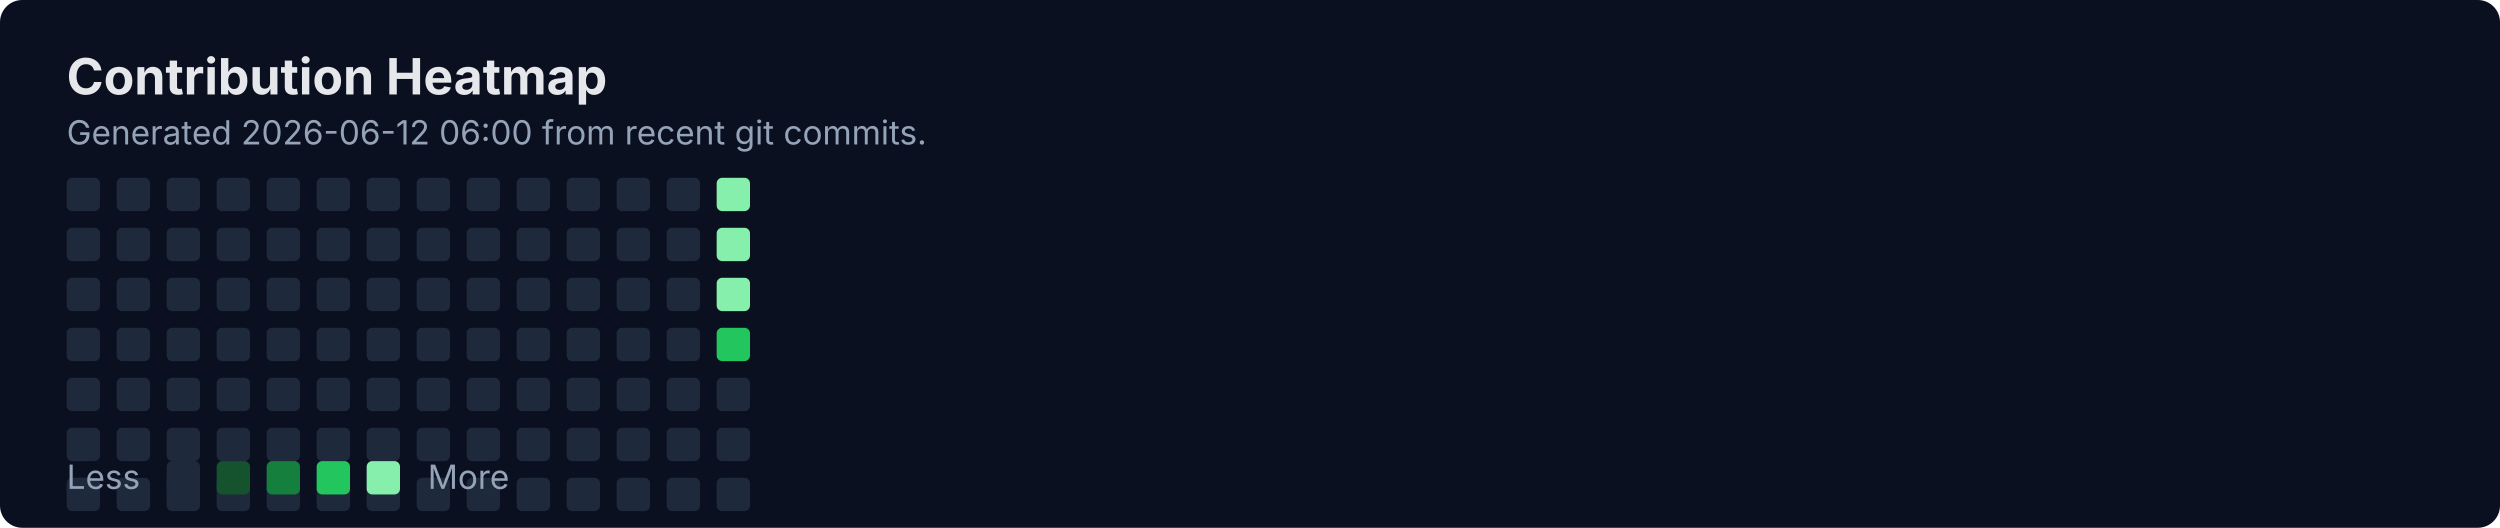
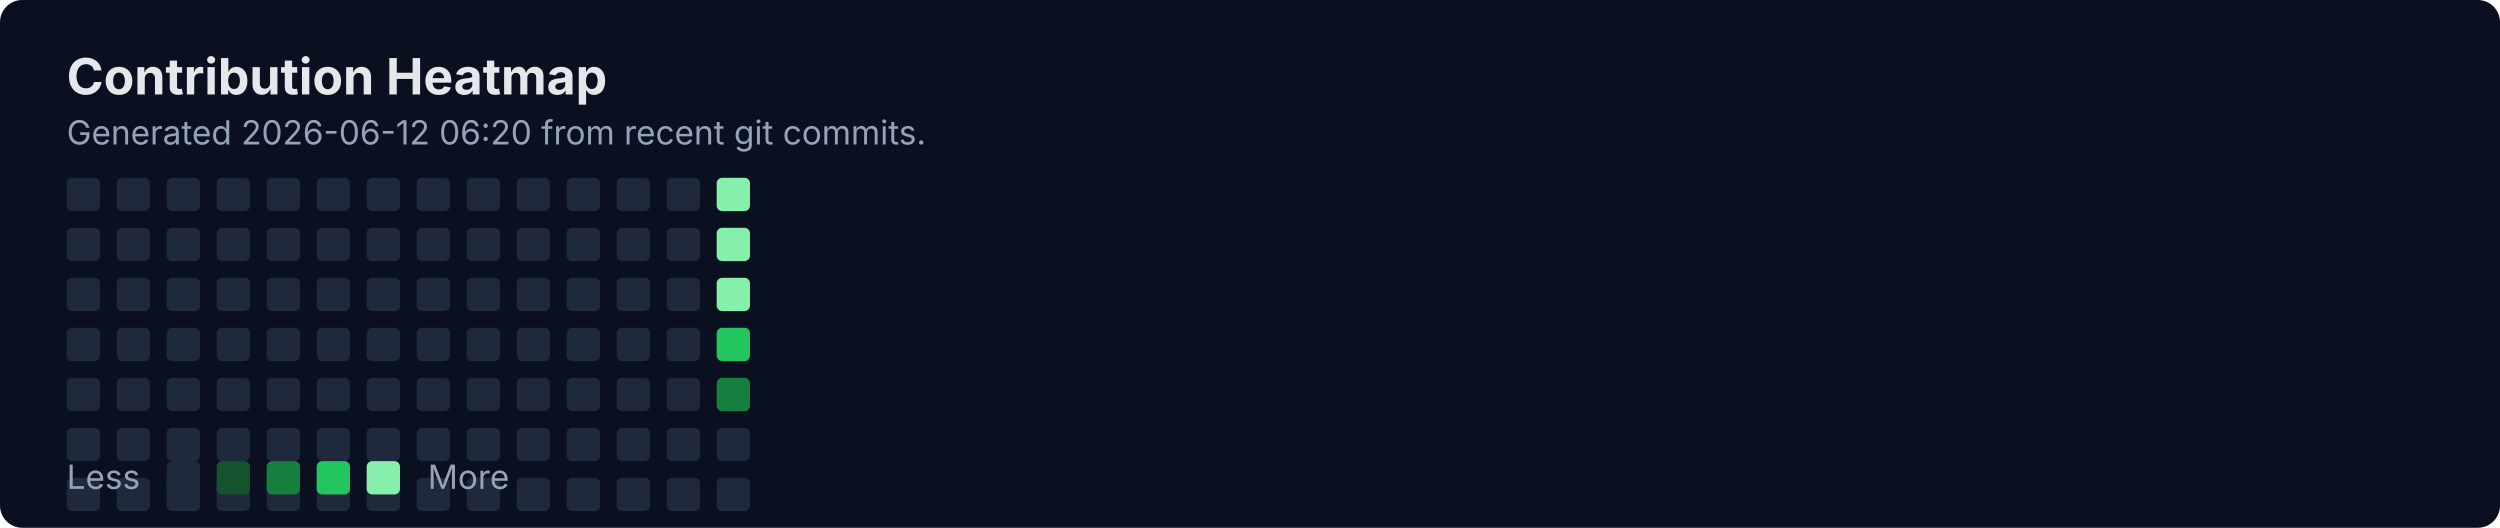
<svg xmlns="http://www.w3.org/2000/svg" width="900" height="190" viewBox="0 0 900 190" fill="none" role="img" aria-labelledby="title">
  <rect width="900" height="190" rx="8" fill="#0B1020" />
  <text x="24" y="34" fill="#E5E7EB" font-family="Inter, Segoe UI, Arial" font-size="18" font-weight="700">Contribution Heatmap</text>
-   <text x="24" y="52" fill="#94A3B8" font-family="Inter, Segoe UI, Arial" font-size="12">Generated 2026-06-12 06:00 from recent git commits.</text>
+   <text x="24" y="52" fill="#94A3B8" font-family="Inter, Segoe UI, Arial" font-size="12">Generated 2026-06-12 06:20 from recent git commits.</text>
  <rect x="24" y="154" width="12" height="12" rx="2" fill="#1E293B" />
  <rect x="24" y="172" width="12" height="12" rx="2" fill="#1E293B" />
  <rect x="24" y="64" width="12" height="12" rx="2" fill="#1E293B" />
  <rect x="24" y="82" width="12" height="12" rx="2" fill="#1E293B" />
  <rect x="24" y="100" width="12" height="12" rx="2" fill="#1E293B" />
  <rect x="24" y="118" width="12" height="12" rx="2" fill="#1E293B" />
  <rect x="24" y="136" width="12" height="12" rx="2" fill="#1E293B" />
  <rect x="42" y="154" width="12" height="12" rx="2" fill="#1E293B" />
  <rect x="42" y="172" width="12" height="12" rx="2" fill="#1E293B" />
  <rect x="42" y="64" width="12" height="12" rx="2" fill="#1E293B" />
  <rect x="42" y="82" width="12" height="12" rx="2" fill="#1E293B" />
  <rect x="42" y="100" width="12" height="12" rx="2" fill="#1E293B" />
  <rect x="42" y="118" width="12" height="12" rx="2" fill="#1E293B" />
  <rect x="42" y="136" width="12" height="12" rx="2" fill="#1E293B" />
  <rect x="60" y="154" width="12" height="12" rx="2" fill="#1E293B" />
  <rect x="60" y="172" width="12" height="12" rx="2" fill="#1E293B" />
  <rect x="60" y="64" width="12" height="12" rx="2" fill="#1E293B" />
  <rect x="60" y="82" width="12" height="12" rx="2" fill="#1E293B" />
  <rect x="60" y="100" width="12" height="12" rx="2" fill="#1E293B" />
  <rect x="60" y="118" width="12" height="12" rx="2" fill="#1E293B" />
  <rect x="60" y="136" width="12" height="12" rx="2" fill="#1E293B" />
  <rect x="78" y="154" width="12" height="12" rx="2" fill="#1E293B" />
  <rect x="78" y="172" width="12" height="12" rx="2" fill="#1E293B" />
  <rect x="78" y="64" width="12" height="12" rx="2" fill="#1E293B" />
  <rect x="78" y="82" width="12" height="12" rx="2" fill="#1E293B" />
  <rect x="78" y="100" width="12" height="12" rx="2" fill="#1E293B" />
  <rect x="78" y="118" width="12" height="12" rx="2" fill="#1E293B" />
  <rect x="78" y="136" width="12" height="12" rx="2" fill="#1E293B" />
  <rect x="96" y="154" width="12" height="12" rx="2" fill="#1E293B" />
  <rect x="96" y="172" width="12" height="12" rx="2" fill="#1E293B" />
  <rect x="96" y="64" width="12" height="12" rx="2" fill="#1E293B" />
  <rect x="96" y="82" width="12" height="12" rx="2" fill="#1E293B" />
  <rect x="96" y="100" width="12" height="12" rx="2" fill="#1E293B" />
  <rect x="96" y="118" width="12" height="12" rx="2" fill="#1E293B" />
  <rect x="96" y="136" width="12" height="12" rx="2" fill="#1E293B" />
  <rect x="114" y="154" width="12" height="12" rx="2" fill="#1E293B" />
  <rect x="114" y="172" width="12" height="12" rx="2" fill="#1E293B" />
  <rect x="114" y="64" width="12" height="12" rx="2" fill="#1E293B" />
  <rect x="114" y="82" width="12" height="12" rx="2" fill="#1E293B" />
  <rect x="114" y="100" width="12" height="12" rx="2" fill="#1E293B" />
  <rect x="114" y="118" width="12" height="12" rx="2" fill="#1E293B" />
  <rect x="114" y="136" width="12" height="12" rx="2" fill="#1E293B" />
  <rect x="132" y="154" width="12" height="12" rx="2" fill="#1E293B" />
  <rect x="132" y="172" width="12" height="12" rx="2" fill="#1E293B" />
  <rect x="132" y="64" width="12" height="12" rx="2" fill="#1E293B" />
  <rect x="132" y="82" width="12" height="12" rx="2" fill="#1E293B" />
  <rect x="132" y="100" width="12" height="12" rx="2" fill="#1E293B" />
  <rect x="132" y="118" width="12" height="12" rx="2" fill="#1E293B" />
  <rect x="132" y="136" width="12" height="12" rx="2" fill="#1E293B" />
  <rect x="150" y="154" width="12" height="12" rx="2" fill="#1E293B" />
  <rect x="150" y="172" width="12" height="12" rx="2" fill="#1E293B" />
  <rect x="150" y="64" width="12" height="12" rx="2" fill="#1E293B" />
  <rect x="150" y="82" width="12" height="12" rx="2" fill="#1E293B" />
  <rect x="150" y="100" width="12" height="12" rx="2" fill="#1E293B" />
  <rect x="150" y="118" width="12" height="12" rx="2" fill="#1E293B" />
  <rect x="150" y="136" width="12" height="12" rx="2" fill="#1E293B" />
  <rect x="168" y="154" width="12" height="12" rx="2" fill="#1E293B" />
  <rect x="168" y="172" width="12" height="12" rx="2" fill="#1E293B" />
  <rect x="168" y="64" width="12" height="12" rx="2" fill="#1E293B" />
  <rect x="168" y="82" width="12" height="12" rx="2" fill="#1E293B" />
  <rect x="168" y="100" width="12" height="12" rx="2" fill="#1E293B" />
  <rect x="168" y="118" width="12" height="12" rx="2" fill="#1E293B" />
  <rect x="168" y="136" width="12" height="12" rx="2" fill="#1E293B" />
  <rect x="186" y="154" width="12" height="12" rx="2" fill="#1E293B" />
  <rect x="186" y="172" width="12" height="12" rx="2" fill="#1E293B" />
  <rect x="186" y="64" width="12" height="12" rx="2" fill="#1E293B" />
  <rect x="186" y="82" width="12" height="12" rx="2" fill="#1E293B" />
  <rect x="186" y="100" width="12" height="12" rx="2" fill="#1E293B" />
  <rect x="186" y="118" width="12" height="12" rx="2" fill="#1E293B" />
  <rect x="186" y="136" width="12" height="12" rx="2" fill="#1E293B" />
  <rect x="204" y="154" width="12" height="12" rx="2" fill="#1E293B" />
  <rect x="204" y="172" width="12" height="12" rx="2" fill="#1E293B" />
  <rect x="204" y="64" width="12" height="12" rx="2" fill="#1E293B" />
  <rect x="204" y="82" width="12" height="12" rx="2" fill="#1E293B" />
  <rect x="204" y="100" width="12" height="12" rx="2" fill="#1E293B" />
  <rect x="204" y="118" width="12" height="12" rx="2" fill="#1E293B" />
  <rect x="204" y="136" width="12" height="12" rx="2" fill="#1E293B" />
  <rect x="222" y="154" width="12" height="12" rx="2" fill="#1E293B" />
  <rect x="222" y="172" width="12" height="12" rx="2" fill="#1E293B" />
  <rect x="222" y="64" width="12" height="12" rx="2" fill="#1E293B" />
  <rect x="222" y="82" width="12" height="12" rx="2" fill="#1E293B" />
  <rect x="222" y="100" width="12" height="12" rx="2" fill="#1E293B" />
  <rect x="222" y="118" width="12" height="12" rx="2" fill="#1E293B" />
  <rect x="222" y="136" width="12" height="12" rx="2" fill="#1E293B" />
  <rect x="240" y="154" width="12" height="12" rx="2" fill="#1E293B" />
  <rect x="240" y="172" width="12" height="12" rx="2" fill="#1E293B" />
  <rect x="240" y="64" width="12" height="12" rx="2" fill="#1E293B" />
  <rect x="240" y="82" width="12" height="12" rx="2" fill="#1E293B" />
  <rect x="240" y="100" width="12" height="12" rx="2" fill="#1E293B" />
  <rect x="240" y="118" width="12" height="12" rx="2" fill="#1E293B" />
  <rect x="240" y="136" width="12" height="12" rx="2" fill="#1E293B" />
  <rect x="258" y="154" width="12" height="12" rx="2" fill="#1E293B" />
  <rect x="258" y="172" width="12" height="12" rx="2" fill="#1E293B" />
  <rect x="258" y="64" width="12" height="12" rx="2" fill="#86EFAC" />
  <rect x="258" y="82" width="12" height="12" rx="2" fill="#86EFAC" />
  <rect x="258" y="100" width="12" height="12" rx="2" fill="#86EFAC" />
  <rect x="258" y="118" width="12" height="12" rx="2" fill="#22C55E" />
-   <rect x="258" y="136" width="12" height="12" rx="2" fill="#1E293B" />
+   <rect x="258" y="136" width="12" height="12" rx="2" fill="#15803D" />
  <text x="24" y="176" fill="#94A3B8" font-family="Inter, Segoe UI, Arial" font-size="12">Less</text>
  <rect x="60" y="166" width="12" height="12" rx="2" fill="#1E293B" />
  <rect x="78" y="166" width="12" height="12" rx="2" fill="#14532D" />
  <rect x="96" y="166" width="12" height="12" rx="2" fill="#15803D" />
  <rect x="114" y="166" width="12" height="12" rx="2" fill="#22C55E" />
  <rect x="132" y="166" width="12" height="12" rx="2" fill="#86EFAC" />
  <text x="154" y="176" fill="#94A3B8" font-family="Inter, Segoe UI, Arial" font-size="12">More</text>
</svg>
